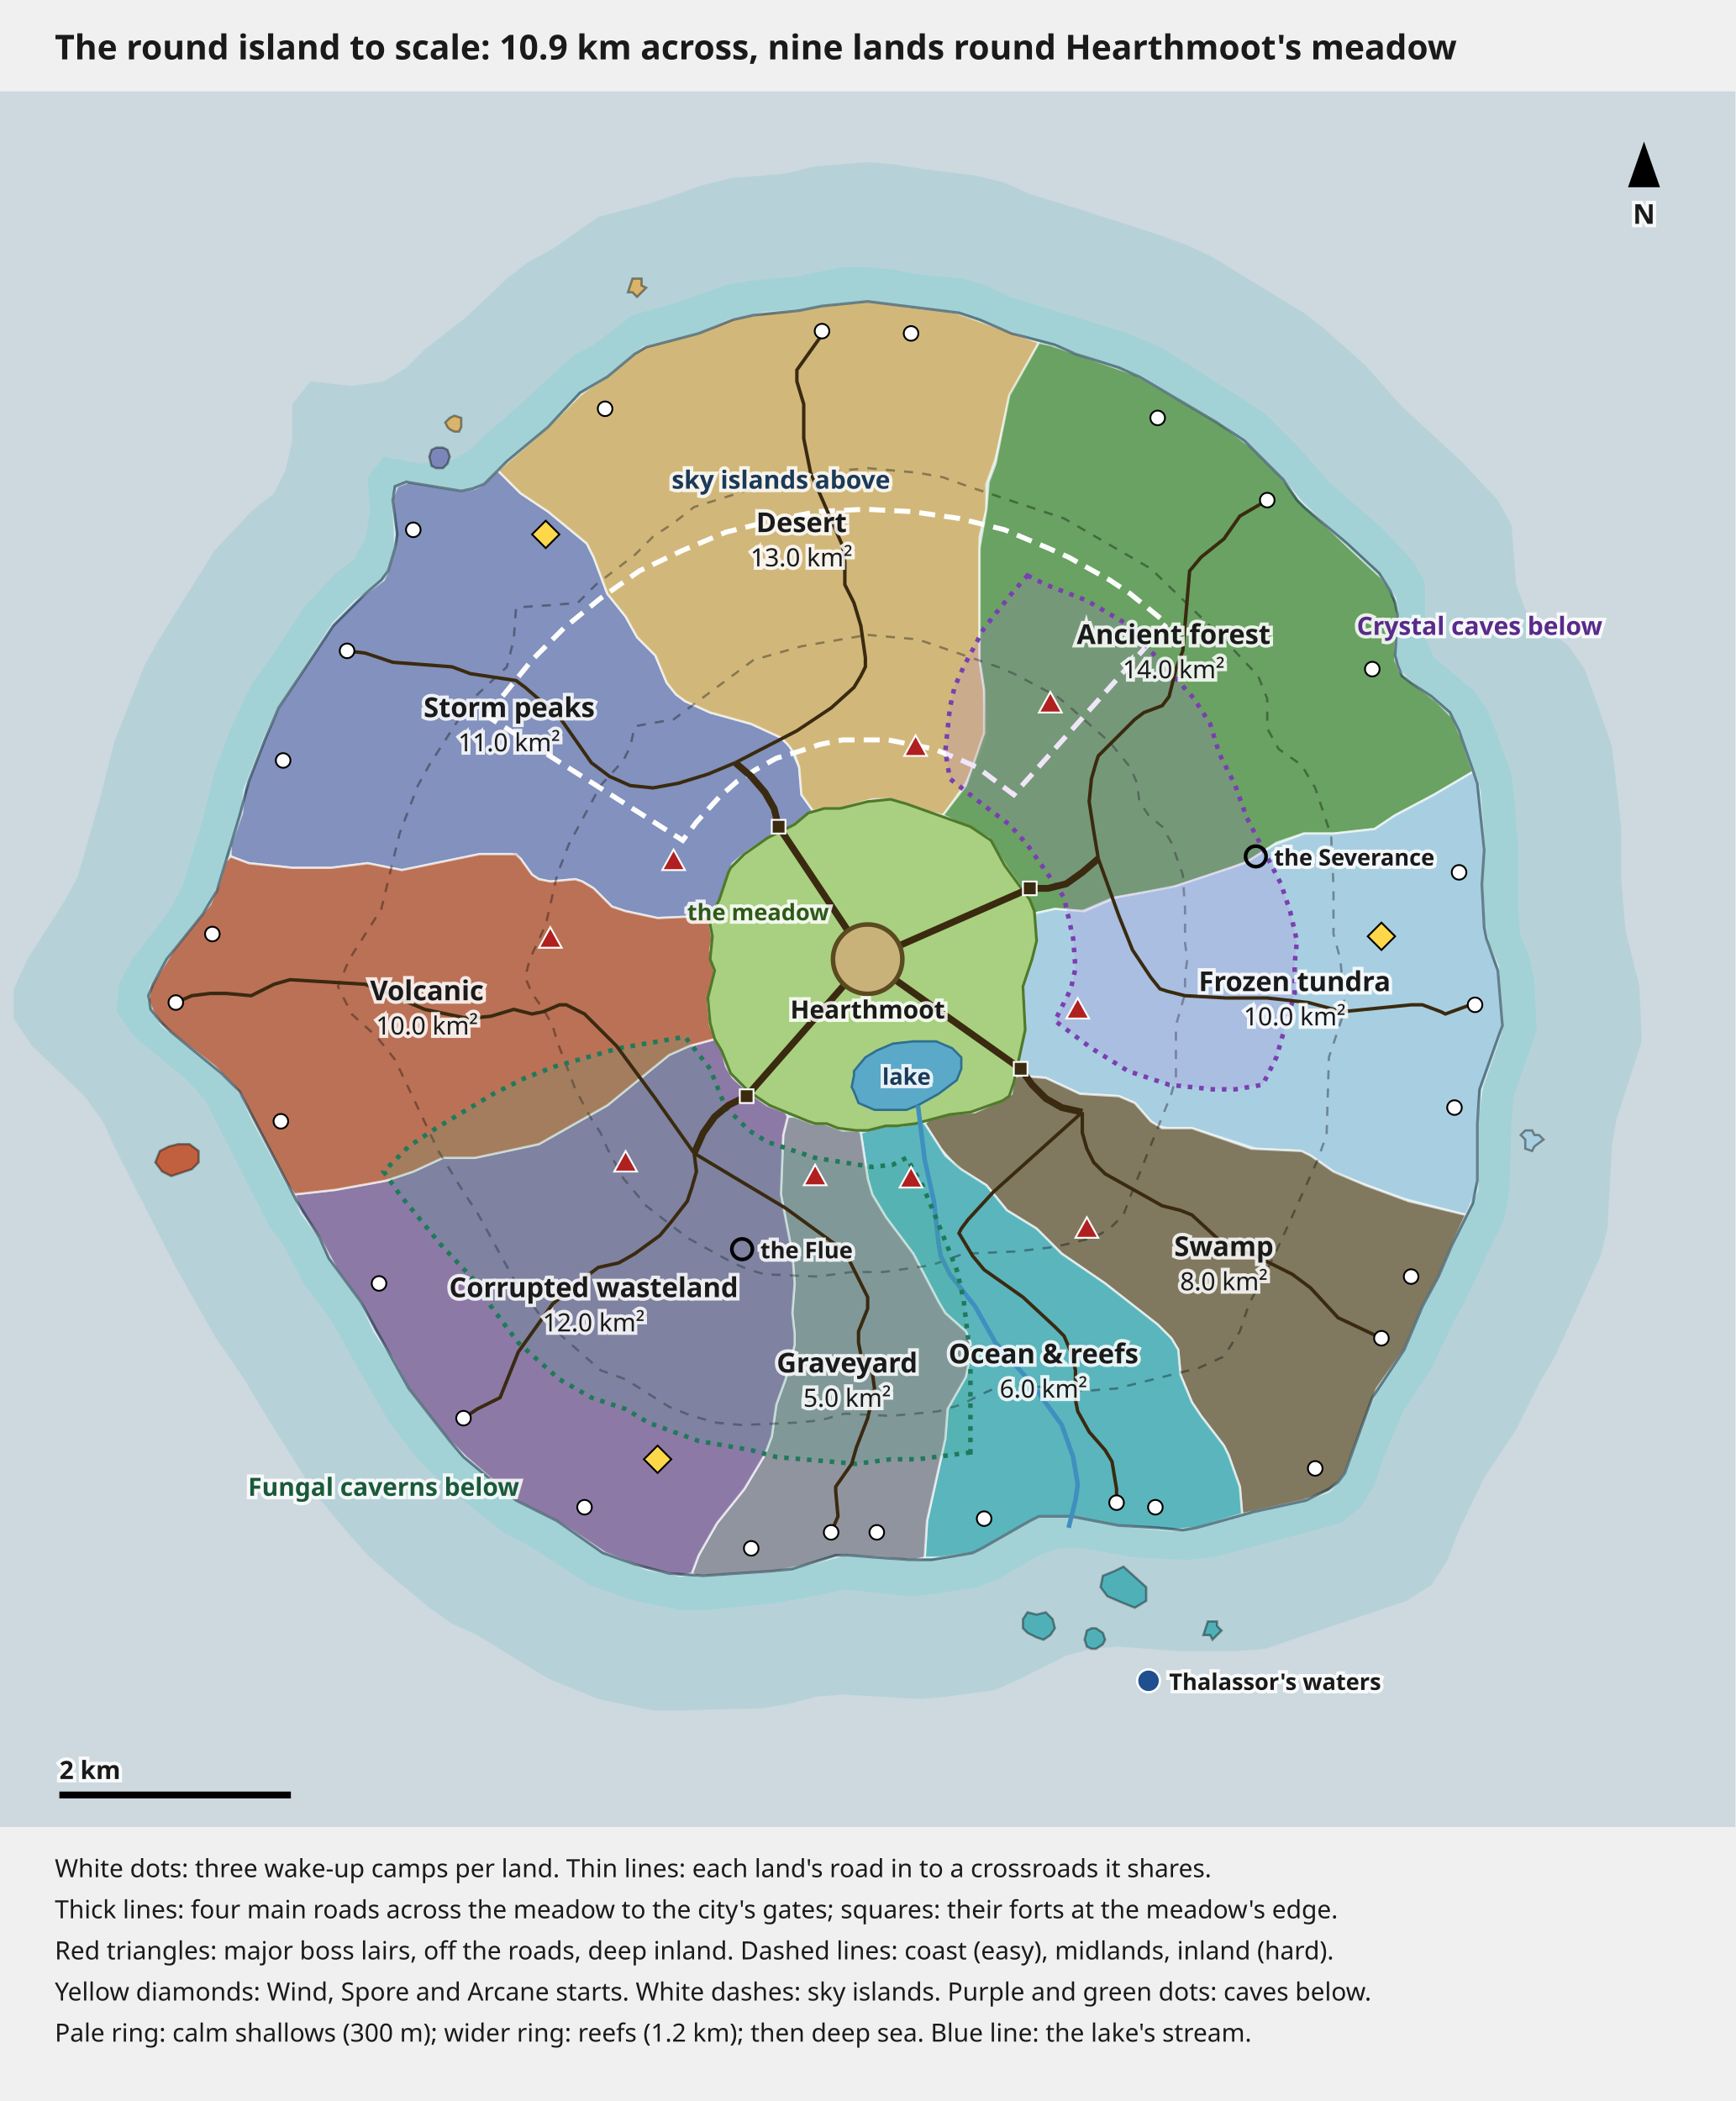
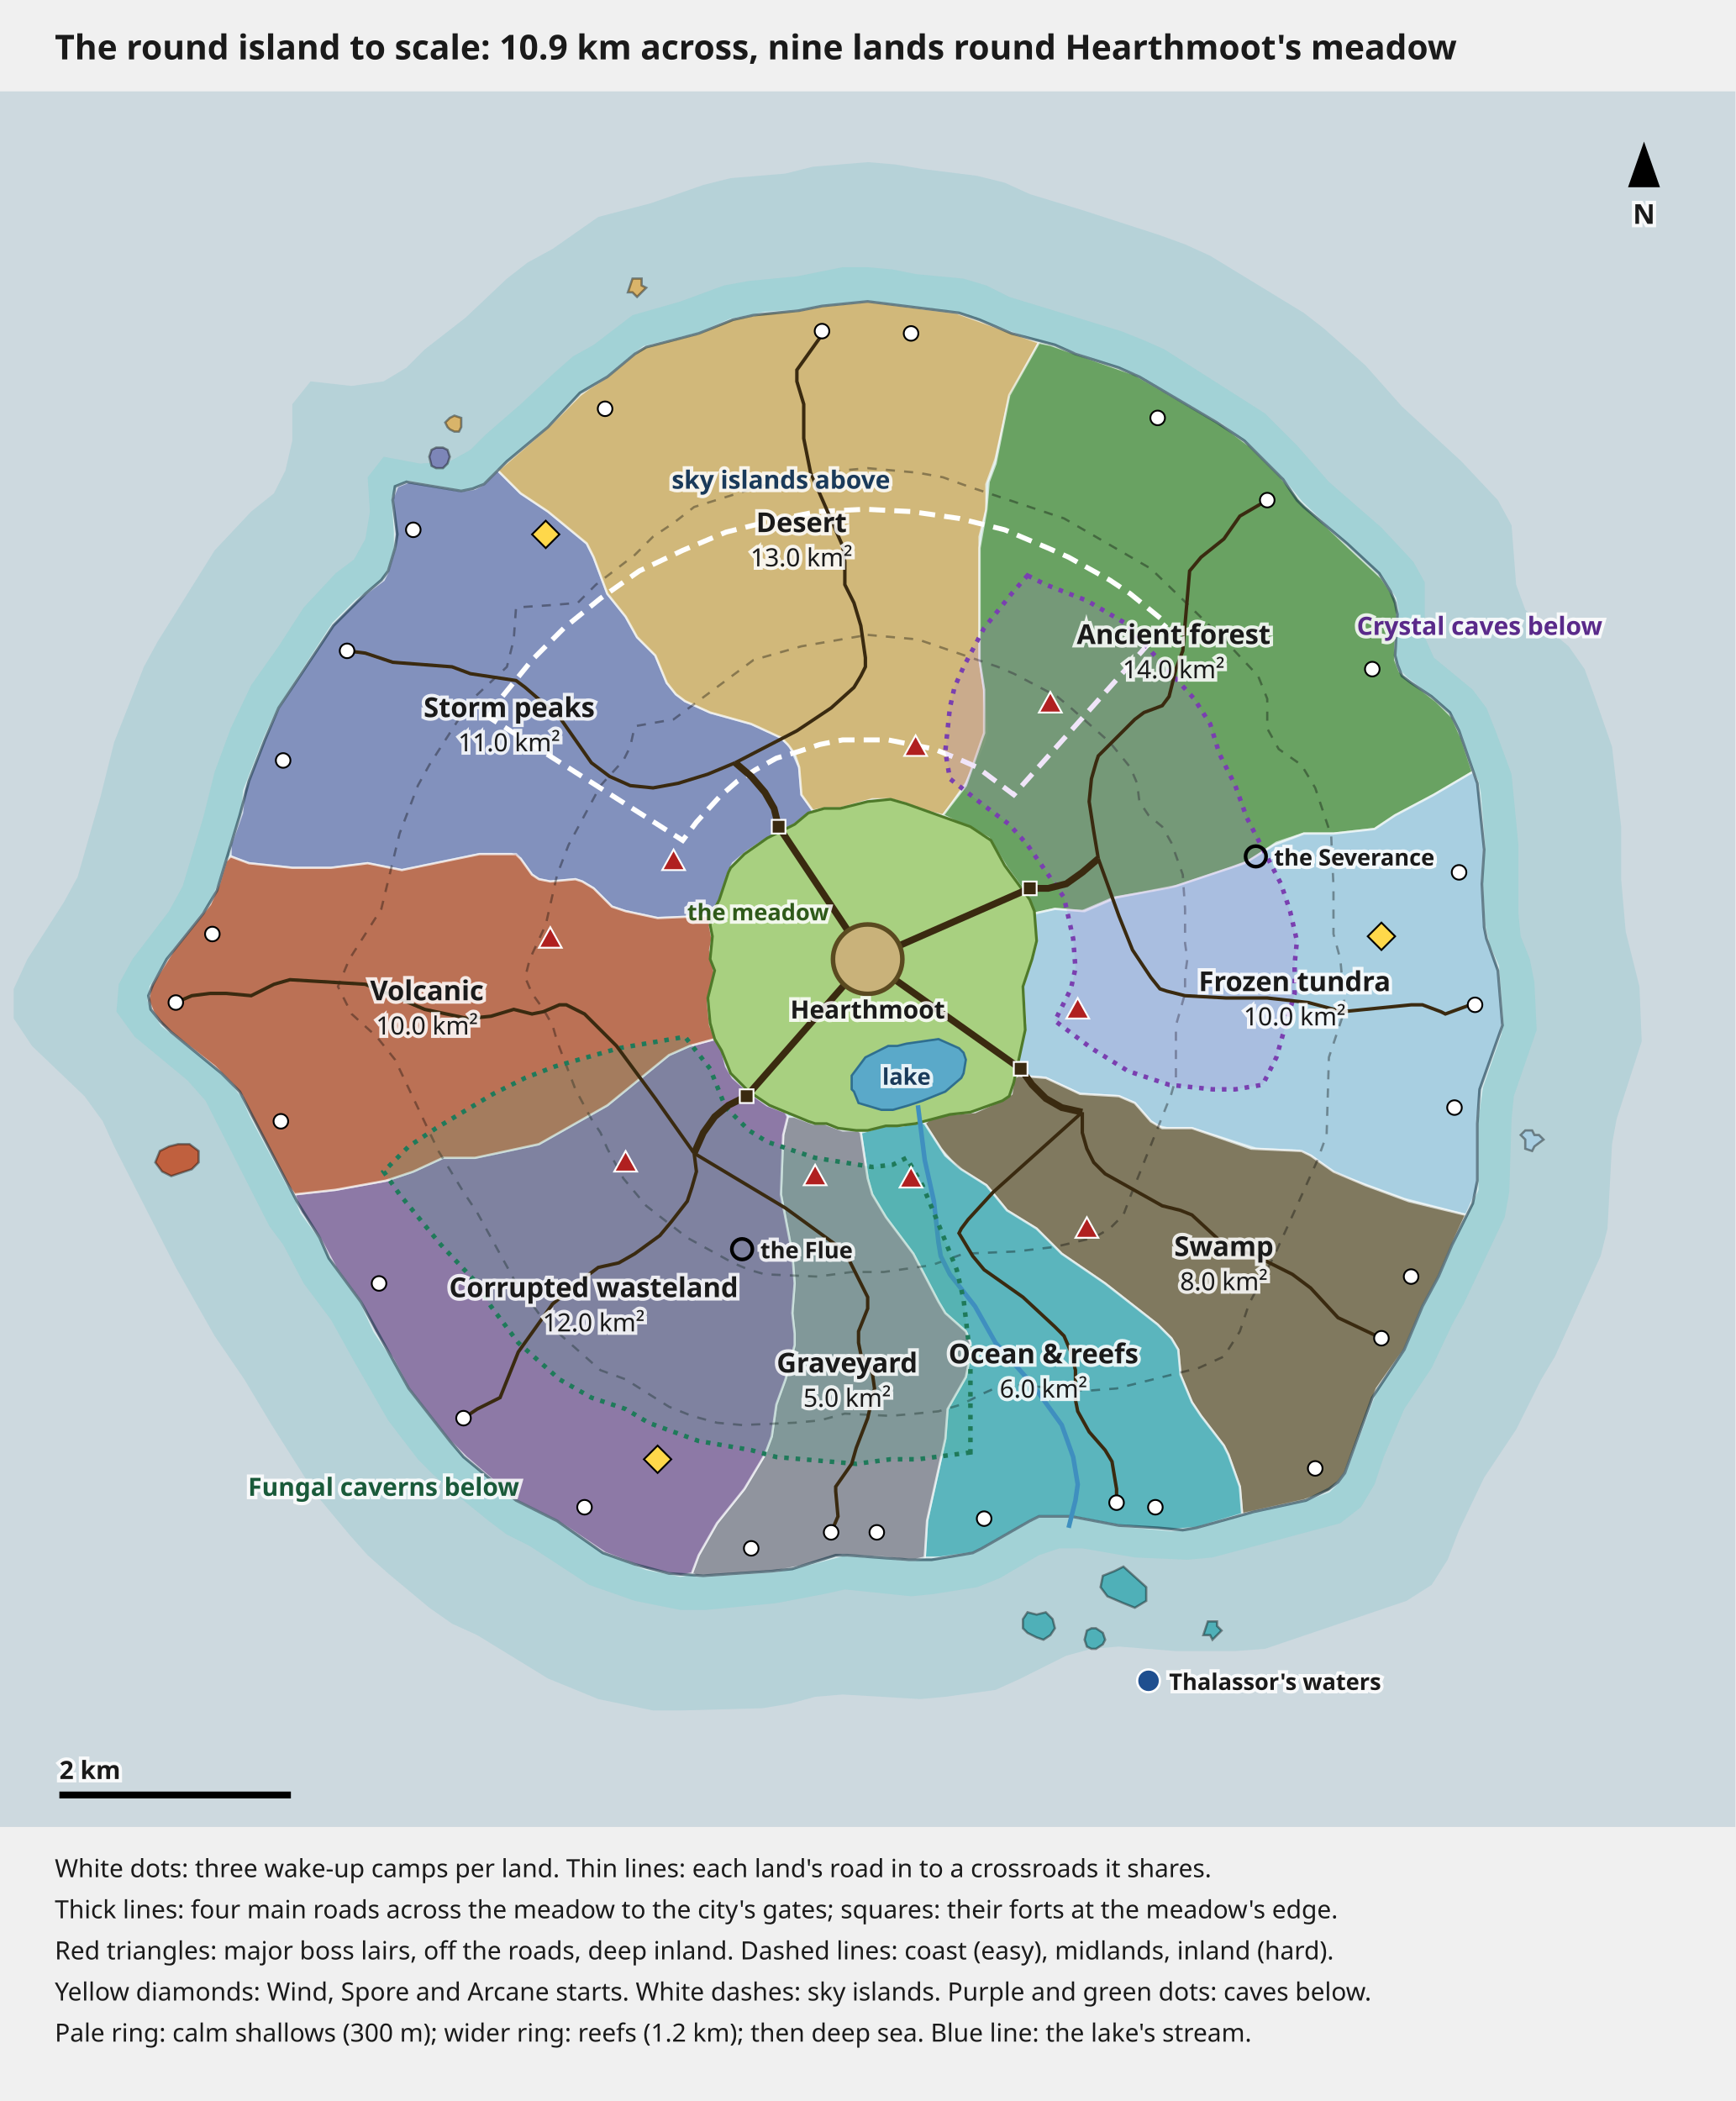
<svg xmlns="http://www.w3.org/2000/svg" viewBox="0 0 760 920" role="img" aria-label="The round island to scale: nine lands round Hearthmoot and its meadow" font-family="sans-serif">
  <rect x="0" y="40" width="760" height="760" fill="#2f6f8f" opacity="0.18" />
  <path d="M380,71L392,72L404,74L428,77L440,80L451,85L474,92L508,103L519,107L530,112L571,137L580,144L598,160L614,178L640,202L656,219L662,230L664,256L668,267L687,283L694,293L698,304L706,327L710,362L710,385L712,408L715,420L718,432L719,456L708,490L706,501L704,538L701,550L681,594L675,604L664,626L650,647L639,670L634,683L627,694L616,701L554,722L541,723L515,723L490,721L478,722L467,725L447,735L436,740L414,743L403,744L369,742L357,743L346,746L334,748L298,749L286,749L262,744L240,735L209,716L198,711L188,704L170,689L161,681L153,672L138,654L119,624L107,604L94,585L77,555L50,502L45,491L37,480L14,458L6,446L6,433L12,420L28,395L34,384L44,349L50,325L63,292L69,281L94,241L110,224L120,216L125,206L128,193L128,177L136,167L154,169L168,167L178,161L186,153L204,139L222,122L231,115L242,109L262,95L285,89L308,81L320,78L344,76L356,73L368,72L380,71Z" fill="#4fb0b8" opacity="0.18" />
  <path d="M380,117L391,118L401,120L422,122L432,125L442,130L491,145L501,149L510,153L554,181L568,195L582,211L605,231L619,246L624,255L624,279L628,288L645,302L651,310L655,320L662,339L665,370L665,400L666,410L670,420L672,430L673,451L663,480L662,490L661,522L659,533L650,552L641,571L636,580L627,599L615,617L606,638L602,650L596,660L587,667L531,682L520,683L497,682L474,678L464,678L455,681L438,691L428,695L409,698L399,699L370,696L361,698L340,702L309,705L298,705L288,703L278,701L258,694L232,677L222,672L214,666L198,653L190,646L183,639L170,622L155,596L145,578L133,562L124,545L118,537L90,482L82,473L59,454L51,443L52,431L58,420L74,399L80,388L89,358L94,338L101,319L110,300L122,283L133,266L147,251L155,245L160,236L162,224L161,209L168,200L184,203L197,202L206,197L213,190L228,177L243,163L251,156L260,151L277,138L298,132L317,125L328,123L349,121L359,119L369,117L380,117Z" fill="#7fd0d0" opacity="0.35" />
  <path d="M492,686L502,695L502,701L497,704L492,702L485,699L482,695L483,690L488,688Z" fill="#4fb0b8" stroke="#000000" stroke-opacity="0.4" />
  <path d="M454,707L458,706L461,709L462,713L460,716L457,718L454,717L450,715L448,713L448,709L450,706Z" fill="#4fb0b8" stroke="#000000" stroke-opacity="0.4" />
  <path d="M478,713L480,713L483,715L484,718L483,720L480,722L478,722L476,721L475,718L476,714Z" fill="#4fb0b8" stroke="#000000" stroke-opacity="0.4" />
  <path d="M531,710L533,710L533,712L535,714L531,718L530,716L527,716L529,710Z" fill="#4fb0b8" stroke="#000000" stroke-opacity="0.4" />
  <path d="M191,196L194,196L196,197L197,200L196,203L194,205L191,205L189,204L188,200L189,197Z" fill="#7d86b8" stroke="#000000" stroke-opacity="0.4" />
  <path d="M199,182L202,183L202,185L202,187L201,189L199,189L197,188L196,187L195,185L197,183Z" fill="#d9b46a" stroke="#000000" stroke-opacity="0.4" />
  <path d="M78,501L83,501L87,504L87,509L84,512L78,514L75,515L71,513L68,509L70,504L74,502Z" fill="#c0603e" stroke="#000000" stroke-opacity="0.4" />
  <path d="M671,495L672,497L674,497L676,499L672,502L671,504L668,503L668,499L666,497L668,495Z" fill="#a9cfe3" stroke="#000000" stroke-opacity="0.4" />
  <path d="M279,122L281,122L281,125L283,126L279,130L277,128L275,128L277,122Z" fill="#d9b46a" stroke="#000000" stroke-opacity="0.4" />
  <g>
    <path d="M311,401L288,402L274,399L268,397L260,389L255,386L252,385L241,386L236,385L233,383L228,376L224,374L210,374L176,381L161,378L145,380L128,380L109,378L101,375L101,370L106,356L107,346L116,323L122,310L146,273L156,263L168,254L170,250L173,240L173,233L172,218L174,213L179,211L202,215L208,214L212,212L218,206L228,216L240,224L257,238L260,244L266,260L274,270L279,279L287,287L292,299L296,304L300,307L311,312L329,317L342,323L346,327L350,336L351,348L356,355L348,361L333,369L327,373L321,378L319,382L316,392L312,401Z" fill="#7d86b8" opacity="0.85" stroke="#ffffff" stroke-width="1" stroke-opacity="0.7" />
  </g>
  <g>
    <path d="M356,355L351,348L350,336L348,330L345,326L342,323L329,317L311,312L300,307L296,304L292,299L287,287L279,279L274,270L266,260L260,244L257,238L240,224L228,216L218,206L240,187L254,173L258,170L266,165L278,155L282,152L306,146L320,140L335,137L350,136L360,134L380,132L419,137L455,150L442,174L436,201L432,212L432,223L429,235L429,244L429,275L429,289L431,302L432,320L431,325L423,343L416,353L413,357L404,355L397,352L390,350L382,350L375,352L368,354L361,354L356,355Z" fill="#d9b46a" opacity="0.85" stroke="#ffffff" stroke-width="1" stroke-opacity="0.7" />
  </g>
  <g>
    <path d="M413,357L416,353L423,344L431,321L431,302L429,289L429,240L432,223L433,211L436,203L442,173L455,150L460,151L497,164L535,186L547,195L561,209L570,220L591,240L605,253L611,262L612,267L611,284L611,289L613,294L616,297L629,307L636,314L640,323L645,338L628,348L611,357L602,363L584,365L571,365L559,369L547,377L539,380L512,389L488,393L474,399L462,398L453,400L449,391L441,380L433,367L424,362L419,360L415,358Z" fill="#5f9a4e" opacity="0.85" stroke="#ffffff" stroke-width="1" stroke-opacity="0.7" />
  </g>
  <g>
    <path d="M453,400L462,398L475,399L489,393L515,388L545,378L558,370L571,365L584,365L602,363L611,357L628,348L645,338L647,342L648,347L650,371L649,386L650,405L652,414L656,423L658,448L657,453L649,476L647,490L647,516L647,521L643,530L642,532L615,525L585,514L574,506L569,504L550,503L522,494L511,494L507,493L504,491L497,483L490,480L473,479L458,472L446,471L445,467L449,448L448,432L452,420L454,412L453,402Z" fill="#a9cfe3" opacity="0.85" stroke="#ffffff" stroke-width="1" stroke-opacity="0.7" />
  </g>
  <g>
    <path d="M446,471L458,472L473,479L490,480L497,483L504,491L509,494L522,494L548,503L570,504L574,506L584,513L598,519L617,526L642,532L636,545L630,559L623,572L615,591L603,608L601,613L589,645L586,649L582,653L571,657L544,663L543,651L538,637L536,633L526,620L522,614L517,602L516,591L513,586L507,580L484,562L465,549L454,538L441,530L432,519L419,511L412,503L405,492L407,490L414,488L427,487L438,482L443,479L444,472Z" fill="#7a6a4a" opacity="0.85" stroke="#ffffff" stroke-width="1" stroke-opacity="0.7" />
  </g>
  <g>
    <path d="M405,492L414,506L421,512L432,519L441,530L454,538L465,549L484,562L507,580L513,586L516,591L517,602L522,614L526,620L536,633L538,637L543,651L544,663L524,669L513,670L490,668L469,664L459,664L455,664L451,666L430,678L426,680L412,682L405,682L406,666L414,630L415,617L423,603L425,593L425,588L423,583L414,575L411,570L400,549L388,533L382,523L380,516L377,496L387,493L395,493L403,491Z" fill="#4fb0b8" opacity="0.85" stroke="#ffffff" stroke-width="1" stroke-opacity="0.7" />
  </g>
  <g>
    <path d="M377,496L380,516L382,523L388,533L400,549L411,570L414,575L423,583L425,588L425,593L423,603L415,617L414,630L406,666L405,682L401,683L396,683L387,682L369,681L350,686L340,688L310,690L305,690L303,689L306,681L314,667L326,652L335,637L338,629L340,615L344,604L348,589L348,584L347,575L348,562L347,549L342,523L343,497L345,489L348,489L356,492L361,492L369,495L376,495Z" fill="#8d8a94" opacity="0.85" stroke="#ffffff" stroke-width="1" stroke-opacity="0.7" />
  </g>
  <g>
    <path d="M345,489L343,497L342,523L347,549L348,562L347,575L348,584L348,589L344,604L340,615L338,629L335,637L326,652L314,667L306,681L303,689L298,690L283,687L265,680L244,666L226,657L204,638L197,631L179,608L172,595L164,583L158,570L147,555L140,542L132,531L130,526L129,523L147,521L169,517L181,513L194,507L208,507L236,501L266,484L293,462L302,458L313,455L316,459L318,467L321,472L329,479L336,484L344,487Z" fill="#8a6a9e" opacity="0.85" stroke="#ffffff" stroke-width="1" stroke-opacity="0.7" />
  </g>
  <g>
    <path d="M313,455L302,458L293,462L266,484L236,501L208,507L194,507L181,513L169,517L147,521L129,523L126,519L110,489L106,480L102,475L94,467L76,453L71,449L67,443L65,438L66,432L76,416L92,396L96,387L99,377L101,375L109,378L128,380L145,380L161,378L176,381L210,374L223,374L226,374L228,376L233,383L236,385L241,386L252,385L255,386L260,389L268,397L274,399L288,402L311,401L311,406L312,411L311,416L313,426L310,439L311,449L313,454Z" fill="#c0603e" opacity="0.85" stroke="#ffffff" stroke-width="1" stroke-opacity="0.7" />
  </g>
  <path d="M380,132L420,137L429,140L443,146L462,151L471,155L490,161L499,165L533,185L545,193L562,210L568,219L571,222L590,238L604,251L609,259L611,264L612,269L611,287L612,291L614,296L618,299L627,305L635,312L639,320L647,343L650,372L649,387L650,406L651,411L656,425L658,449L648,477L647,492L647,517L645,527L636,545L630,559L623,572L615,591L601,612L589,645L586,649L582,652L572,657L549,662L524,669L518,670L507,669L490,668L469,664L459,664L455,664L451,666L430,678L426,680L408,683L398,683L371,681L366,681L347,687L338,688L308,690L293,689L278,685L264,680L244,666L226,657L203,638L197,631L179,608L158,570L144,551L140,542L130,526L105,478L97,470L75,452L70,447L66,442L65,436L67,431L73,420L89,400L95,390L105,357L109,342L116,324L122,310L146,274L160,260L167,254L170,250L173,240L174,234L172,219L173,213L178,211L202,215L207,214L212,212L222,202L240,187L254,172L266,165L278,155L283,152L306,146L321,140L330,138L350,136L360,134L370,133L380,132Z" fill="none" stroke="#1a3a4a" stroke-width="1.2" stroke-opacity="0.6" />
  <path d="M380,278L402,280L437,292L444,295L463,305L469,310L486,325L495,336L498,343L499,351L503,357L509,362L513,369L518,383L519,398L519,413L520,420L519,427L519,435L515,449L515,472L513,479L495,524L492,532L486,538L479,542L462,546L445,548L422,549L408,554L401,555L387,557L373,557L358,559L335,558L328,556L321,553L301,542L283,528L273,516L266,503L263,496L259,490L252,477L244,456L242,449L238,442L233,435L230,428L232,420L239,405L244,383L249,370L263,344L273,333L276,327L278,318L295,315L330,289L351,283L380,278Z" fill="none" stroke="#000000" stroke-opacity="0.35" stroke-dasharray="4 4" />
  <path d="M380,205L402,207L413,209L424,213L466,227L504,249L536,280L551,296L555,306L555,319L560,328L570,335L576,345L583,366L584,388L584,409L587,420L589,442L582,463L581,497L577,508L568,528L558,550L547,571L543,583L536,594L525,599L489,608L476,609L440,606L431,610L421,615L411,618L401,619L390,620L370,619L359,622L348,623L325,624L314,623L303,620L293,616L274,604L263,600L246,585L238,578L225,560L209,531L203,522L192,504L173,464L165,454L154,444L148,432L153,420L167,398L175,365L183,344L188,335L206,307L222,292L225,280L226,266L241,265L253,264L261,256L278,243L286,235L295,229L304,222L336,212L369,206L380,205Z" fill="none" stroke="#000000" stroke-opacity="0.35" stroke-dasharray="4 4" />
  <g>
    <path d="M380,351L390,350L397,352L425,362L434,368L440,379L451,394L453,399L454,412L452,420L448,432L449,451L444,474L442,480L439,482L425,487L416,488L401,492L393,493L388,493L380,495L375,495L367,494L362,492L357,492L354,491L337,484L328,478L320,470L316,460L313,455L311,448L310,437L313,425L311,420L312,410L311,405L313,398L315,394L319,382L320,380L326,374L336,367L348,361L354,356L361,354L368,354L380,351Z" fill="#a8d080" stroke="#4f7a2a" stroke-width="1.2" />
-     <path d="M374,478L376,483L383,486L397,486L402,484L411,479L419,473L421,468L421,463L417,459L410,456L400,456L391,457L384,460L379,463L374,469L374,471L373,476Z" fill="#5aa9c9" stroke="#2f6f8f" />
+     <path d="M374,478L376,483L386,486L391,486L398,484L401,483L404,482L414,478L421,472L422,470L423,464L422,461L420,459L411,455L404,456L397,457L393,458L389,458L379,463L373,471L373,477Z" fill="#5aa9c9" stroke="#2f6f8f" />
  </g>
  <path d="M402,484L405,508L409,526L411,544L412,550L416,558L427,572L436,588L452,606L465,624L470,638L472,650L471,657L468,669" fill="none" stroke="#3f8fbf" stroke-width="2" />
  <g>
    <path d="M214,314L220,305L233,289L247,275L263,262L280,250L299,241L318,233L338,228L358,224L379,223L399,224L420,227L440,232L459,240L468,244L486,254L495,260L511,273L444,348L436,342L428,336L419,332L409,328L399,326L389,324L379,324L369,324L359,326L350,329L340,332L331,337L323,342L315,349L305,360L299,368Z" fill="none" stroke="#ffffff" stroke-width="2.2" stroke-dasharray="7 4" />
  </g>
  <g>
    <path d="M450,252L458,256L476,263L493,273L523,306L530,317L534,330L541,344L546,358L561,387L565,399L568,412L567,422L567,435L559,463L556,469L553,475L541,477L531,477L512,475L503,472L494,469L486,464L478,459L462,447L469,433L471,424L470,411L466,393L450,370L442,361L430,352L416,341L414,329L416,310L418,301L422,292L431,275L443,260Z" fill="#b06fe0" fill-opacity="0.18" stroke="#7a3fb0" stroke-width="2" stroke-dasharray="2 3" />
  </g>
  <g>
    <path d="M425,636L402,639L390,639L375,641L340,638L329,635L306,631L295,627L284,623L274,617L259,612L245,604L227,588L215,572L209,562L193,545L175,523L168,513L179,502L191,494L216,479L230,472L243,467L257,463L271,459L300,454L311,468L317,483L319,486L328,495L336,500L357,507L382,511L391,510L397,507L404,519L409,531L419,556L422,569L425,595L425,622Z" fill="#3fb08a" fill-opacity="0.18" stroke="#1f7a5a" stroke-width="2" stroke-dasharray="2 3" />
  </g>
  <path d="M152,285L160,286L172,290L198,292L206,295L226,298L230,301L245,314L259,334L267,340L276,344L286,345L297,343L310,339L322,334" fill="none" stroke="#3a2a10" stroke-width="1.5" />
  <path d="M360,145L359,148L349,162L349,167L352,177L352,192L355,207L369,239L370,246L370,256L374,264L377,274L379,288L379,292L377,296L374,301L364,310L349,320L322,334" fill="none" stroke="#3a2a10" stroke-width="1.5" />
  <path d="M555,219L543,226L536,236L526,244L521,250L518,285L515,293L512,305L509,309L501,312L497,315L481,331L480,334L478,341L477,351L479,364L481,376" fill="none" stroke="#3a2a10" stroke-width="1.5" />
  <path d="M646,440L644,440L633,444L631,443L623,440L618,440L608,441L598,442L588,443L573,439L555,437L537,437L519,436L511,434L508,433L504,428L496,416L490,401L481,376" fill="none" stroke="#3a2a10" stroke-width="1.5" />
  <path d="M605,586L586,577L574,564L566,558L552,551L535,544L522,532L517,530L509,528L484,514L479,509L476,503L474,496L474,487" fill="none" stroke="#3a2a10" stroke-width="1.5" />
  <path d="M489,658L489,652L487,640L484,635L477,627L472,618L471,613L471,600L469,592L466,585L462,581L448,568L431,556L426,550L420,540L421,538L424,534L435,522L474,487" fill="none" stroke="#3a2a10" stroke-width="1.5" />
  <path d="M364,671L367,664L366,653L366,651L373,641L375,634L380,621L383,608L382,601L377,593L376,588L376,583L380,573L380,568L371,550L366,545L344,529L304,505" fill="none" stroke="#3a2a10" stroke-width="1.5" />
  <path d="M203,621L209,617L217,613L219,612L223,602L227,592L242,571L258,558L262,555L271,553L278,549L289,541L294,535L301,526L303,520L305,513L304,505" fill="none" stroke="#3a2a10" stroke-width="1.5" />
  <path d="M77,439L84,436L92,435L99,435L110,436L120,431L127,429L160,431L186,442L205,446L215,445L225,442L233,444L238,443L245,440L248,440L256,444L270,458L287,481L304,505" fill="none" stroke="#3a2a10" stroke-width="1.5" />
  <path d="M322,334L329,340L335,347L339,354L341,362L371,407" fill="none" stroke="#3a2a10" stroke-width="3" />
  <path d="M481,376L474,382L467,387L459,389L451,389L394,414" fill="none" stroke="#3a2a10" stroke-width="3" />
  <path d="M474,487L465,485L458,481L452,475L447,468L392,429" fill="none" stroke="#3a2a10" stroke-width="3" />
  <path d="M304,505L308,496L313,489L319,484L327,480L370,431" fill="none" stroke="#3a2a10" stroke-width="3" />
  <g>
    <circle cx="380" cy="420" r="15.2" fill="#c9b27a" stroke="#5a4a20" stroke-width="2" />
  </g>
  <circle cx="124" cy="333" r="3.2" fill="#ffffff" stroke="#000000" stroke-width="0.8" />
  <circle cx="152" cy="285" r="3.2" fill="#ffffff" stroke="#000000" stroke-width="0.8" />
  <circle cx="181" cy="232" r="3.2" fill="#ffffff" stroke="#000000" stroke-width="0.8" />
  <path d="M295,372L300,381L290,381Z" fill="#b02020" stroke="#ffffff" stroke-width="0.8" />
  <circle cx="265" cy="179" r="3.2" fill="#ffffff" stroke="#000000" stroke-width="0.8" />
  <circle cx="360" cy="145" r="3.2" fill="#ffffff" stroke="#000000" stroke-width="0.8" />
  <circle cx="399" cy="146" r="3.2" fill="#ffffff" stroke="#000000" stroke-width="0.8" />
  <path d="M401,322L406,331L396,331Z" fill="#b02020" stroke="#ffffff" stroke-width="0.8" />
  <circle cx="507" cy="183" r="3.2" fill="#ffffff" stroke="#000000" stroke-width="0.8" />
  <circle cx="555" cy="219" r="3.2" fill="#ffffff" stroke="#000000" stroke-width="0.8" />
  <circle cx="601" cy="293" r="3.2" fill="#ffffff" stroke="#000000" stroke-width="0.8" />
  <path d="M460,303L465,312L455,312Z" fill="#b02020" stroke="#ffffff" stroke-width="0.8" />
  <circle cx="639" cy="382" r="3.2" fill="#ffffff" stroke="#000000" stroke-width="0.8" />
  <circle cx="646" cy="440" r="3.2" fill="#ffffff" stroke="#000000" stroke-width="0.8" />
  <circle cx="637" cy="485" r="3.2" fill="#ffffff" stroke="#000000" stroke-width="0.8" />
  <path d="M472,437L477,446L467,446Z" fill="#b02020" stroke="#ffffff" stroke-width="0.8" />
  <circle cx="618" cy="559" r="3.2" fill="#ffffff" stroke="#000000" stroke-width="0.8" />
  <circle cx="605" cy="586" r="3.2" fill="#ffffff" stroke="#000000" stroke-width="0.8" />
  <circle cx="576" cy="643" r="3.2" fill="#ffffff" stroke="#000000" stroke-width="0.8" />
  <path d="M476,533L481,542L471,542Z" fill="#b02020" stroke="#ffffff" stroke-width="0.8" />
  <circle cx="506" cy="660" r="3.2" fill="#ffffff" stroke="#000000" stroke-width="0.8" />
  <circle cx="489" cy="658" r="3.2" fill="#ffffff" stroke="#000000" stroke-width="0.8" />
  <circle cx="431" cy="665" r="3.2" fill="#ffffff" stroke="#000000" stroke-width="0.8" />
  <path d="M399,511L404,520L394,520Z" fill="#b02020" stroke="#ffffff" stroke-width="0.8" />
  <circle cx="384" cy="671" r="3.2" fill="#ffffff" stroke="#000000" stroke-width="0.8" />
  <circle cx="364" cy="671" r="3.2" fill="#ffffff" stroke="#000000" stroke-width="0.8" />
  <circle cx="329" cy="678" r="3.2" fill="#ffffff" stroke="#000000" stroke-width="0.8" />
  <path d="M357,510L362,519L352,519Z" fill="#b02020" stroke="#ffffff" stroke-width="0.8" />
  <circle cx="256" cy="660" r="3.2" fill="#ffffff" stroke="#000000" stroke-width="0.8" />
  <circle cx="203" cy="621" r="3.2" fill="#ffffff" stroke="#000000" stroke-width="0.8" />
  <circle cx="166" cy="562" r="3.2" fill="#ffffff" stroke="#000000" stroke-width="0.8" />
  <path d="M274,504L279,513L269,513Z" fill="#b02020" stroke="#ffffff" stroke-width="0.8" />
  <circle cx="123" cy="491" r="3.2" fill="#ffffff" stroke="#000000" stroke-width="0.8" />
  <circle cx="77" cy="439" r="3.2" fill="#ffffff" stroke="#000000" stroke-width="0.8" />
  <circle cx="93" cy="409" r="3.2" fill="#ffffff" stroke="#000000" stroke-width="0.8" />
  <path d="M241,406L246,415L236,415Z" fill="#b02020" stroke="#ffffff" stroke-width="0.8" />
  <rect x="338" y="359" width="6" height="6" fill="#3a2a10" stroke="#ffffff" stroke-width="0.8" />
  <rect x="448" y="386" width="6" height="6" fill="#3a2a10" stroke="#ffffff" stroke-width="0.8" />
  <rect x="444" y="465" width="6" height="6" fill="#3a2a10" stroke="#ffffff" stroke-width="0.8" />
  <rect x="324" y="477" width="6" height="6" fill="#3a2a10" stroke="#ffffff" stroke-width="0.8" />
  <circle cx="550" cy="375" r="4.5" fill="none" stroke="#000000" stroke-width="1.6" />
  <circle cx="325" cy="547" r="4.5" fill="none" stroke="#000000" stroke-width="1.6" />
  <path d="M239,228L245,234L239,240L233,234Z" fill="#ffd84a" stroke="#000000" stroke-width="0.8" />
  <path d="M288,633L294,639L288,645L282,639Z" fill="#ffd84a" stroke="#000000" stroke-width="0.8" />
  <path d="M605,404L611,410L605,416L599,410Z" fill="#ffd84a" stroke="#000000" stroke-width="0.8" />
  <circle cx="503" cy="736" r="5" fill="#1f4f8f" stroke="#ffffff" />
  <line x1="26" y1="786" x2="127.4" y2="786" stroke="#000000" stroke-width="3" />
  <path d="M720,62L727,82L713,82Z" fill="#000000" />
  <text x="24" y="26" font-size="15" font-weight="600" text-anchor="start" fill="#1a1a1a">The round island to scale: 10.9 km across, nine lands round Hearthmoot's meadow</text>
  <text x="223" y="314" font-size="12" font-weight="700" text-anchor="middle" fill="#1a1a1a" stroke="#ffffff" stroke-width="3" stroke-opacity="0.85" paint-order="stroke">Storm peaks</text>
  <text x="223" y="329" font-size="11" font-weight="400" text-anchor="middle" fill="#1a1a1a" stroke="#ffffff" stroke-width="3" stroke-opacity="0.85" paint-order="stroke">11.0 km²</text>
  <text x="351" y="233" font-size="12" font-weight="700" text-anchor="middle" fill="#1a1a1a" stroke="#ffffff" stroke-width="3" stroke-opacity="0.85" paint-order="stroke">Desert</text>
  <text x="351" y="248" font-size="11" font-weight="400" text-anchor="middle" fill="#1a1a1a" stroke="#ffffff" stroke-width="3" stroke-opacity="0.85" paint-order="stroke">13.0 km²</text>
  <text x="514" y="282" font-size="12" font-weight="700" text-anchor="middle" fill="#1a1a1a" stroke="#ffffff" stroke-width="3" stroke-opacity="0.85" paint-order="stroke">Ancient forest</text>
  <text x="514" y="297" font-size="11" font-weight="400" text-anchor="middle" fill="#1a1a1a" stroke="#ffffff" stroke-width="3" stroke-opacity="0.85" paint-order="stroke">14.0 km²</text>
  <text x="567" y="434" font-size="12" font-weight="700" text-anchor="middle" fill="#1a1a1a" stroke="#ffffff" stroke-width="3" stroke-opacity="0.85" paint-order="stroke">Frozen tundra</text>
  <text x="567" y="449" font-size="11" font-weight="400" text-anchor="middle" fill="#1a1a1a" stroke="#ffffff" stroke-width="3" stroke-opacity="0.85" paint-order="stroke">10.0 km²</text>
  <text x="536" y="550" font-size="12" font-weight="700" text-anchor="middle" fill="#1a1a1a" stroke="#ffffff" stroke-width="3" stroke-opacity="0.85" paint-order="stroke">Swamp</text>
  <text x="536" y="565" font-size="11" font-weight="400" text-anchor="middle" fill="#1a1a1a" stroke="#ffffff" stroke-width="3" stroke-opacity="0.85" paint-order="stroke">8.0 km²</text>
  <text x="457" y="597" font-size="12" font-weight="700" text-anchor="middle" fill="#1a1a1a" stroke="#ffffff" stroke-width="3" stroke-opacity="0.85" paint-order="stroke">Ocean &amp; reefs</text>
  <text x="457" y="612" font-size="11" font-weight="400" text-anchor="middle" fill="#1a1a1a" stroke="#ffffff" stroke-width="3" stroke-opacity="0.85" paint-order="stroke">6.0 km²</text>
  <text x="371" y="601" font-size="12" font-weight="700" text-anchor="middle" fill="#1a1a1a" stroke="#ffffff" stroke-width="3" stroke-opacity="0.85" paint-order="stroke">Graveyard</text>
  <text x="371" y="616" font-size="11" font-weight="400" text-anchor="middle" fill="#1a1a1a" stroke="#ffffff" stroke-width="3" stroke-opacity="0.85" paint-order="stroke">5.0 km²</text>
  <text x="260" y="568" font-size="12" font-weight="700" text-anchor="middle" fill="#1a1a1a" stroke="#ffffff" stroke-width="3" stroke-opacity="0.85" paint-order="stroke">Corrupted wasteland</text>
  <text x="260" y="583" font-size="11" font-weight="400" text-anchor="middle" fill="#1a1a1a" stroke="#ffffff" stroke-width="3" stroke-opacity="0.85" paint-order="stroke">12.0 km²</text>
  <text x="187" y="438" font-size="12" font-weight="700" text-anchor="middle" fill="#1a1a1a" stroke="#ffffff" stroke-width="3" stroke-opacity="0.85" paint-order="stroke">Volcanic</text>
  <text x="187" y="453" font-size="11" font-weight="400" text-anchor="middle" fill="#1a1a1a" stroke="#ffffff" stroke-width="3" stroke-opacity="0.85" paint-order="stroke">10.0 km²</text>
  <text x="380" y="446" font-size="11" font-weight="700" text-anchor="middle" fill="#1a1a1a" stroke="#ffffff" stroke-width="3" stroke-opacity="0.85" paint-order="stroke">Hearthmoot</text>
  <text x="332" y="403" font-size="10" font-weight="600" text-anchor="middle" fill="#2f5a1a" stroke="#ffffff" stroke-width="3" stroke-opacity="0.85" paint-order="stroke">the meadow</text>
  <text x="397" y="475" font-size="10" font-weight="600" text-anchor="middle" fill="#1a3a5a" stroke="#ffffff" stroke-width="3" stroke-opacity="0.85" paint-order="stroke">lake</text>
  <text x="342" y="214" font-size="11" font-weight="600" text-anchor="middle" fill="#1a3a5a" stroke="#ffffff" stroke-width="3" stroke-opacity="0.85" paint-order="stroke">sky islands above</text>
  <text x="648" y="278" font-size="11" font-weight="700" text-anchor="middle" fill="#5a2a8a" stroke="#ffffff" stroke-width="3" stroke-opacity="0.85" paint-order="stroke">Crystal caves below</text>
  <text x="168" y="655" font-size="11" font-weight="700" text-anchor="middle" fill="#1a5a3a" stroke="#ffffff" stroke-width="3" stroke-opacity="0.85" paint-order="stroke">Fungal caverns below</text>
  <text x="558" y="379" font-size="10" font-weight="600" text-anchor="start" fill="#1a1a1a" stroke="#ffffff" stroke-width="3" stroke-opacity="0.85" paint-order="stroke">the Severance</text>
  <text x="333" y="551" font-size="10" font-weight="600" text-anchor="start" fill="#1a1a1a" stroke="#ffffff" stroke-width="3" stroke-opacity="0.85" paint-order="stroke">the Flue</text>
  <text x="512" y="740" font-size="10" font-weight="600" text-anchor="start" fill="#1a1a1a" stroke="#ffffff" stroke-width="3" stroke-opacity="0.85" paint-order="stroke">Thalassor's waters</text>
  <text x="26" y="779" font-size="11" font-weight="600" text-anchor="start" fill="#1a1a1a" stroke="#ffffff" stroke-width="3" stroke-opacity="0.85" paint-order="stroke">2 km</text>
  <text x="720" y="98" font-size="12" font-weight="700" text-anchor="middle" fill="#1a1a1a" stroke="#ffffff" stroke-width="3" stroke-opacity="0.85" paint-order="stroke">N</text>
  <text x="24" y="822" font-size="11" font-weight="400" text-anchor="start" fill="#1a1a1a">White dots: three wake-up camps per land. Thin lines: each land's road in to a crossroads it shares.</text>
  <text x="24" y="840" font-size="11" font-weight="400" text-anchor="start" fill="#1a1a1a">Thick lines: four main roads across the meadow to the city's gates; squares: their forts at the meadow's edge.</text>
  <text x="24" y="858" font-size="11" font-weight="400" text-anchor="start" fill="#1a1a1a">Red triangles: major boss lairs, off the roads, deep inland. Dashed lines: coast (easy), midlands, inland (hard).</text>
  <text x="24" y="876" font-size="11" font-weight="400" text-anchor="start" fill="#1a1a1a">Yellow diamonds: Wind, Spore and Arcane starts. White dashes: sky islands. Purple and green dots: caves below.</text>
  <text x="24" y="894" font-size="11" font-weight="400" text-anchor="start" fill="#1a1a1a">Pale ring: calm shallows (300 m); wider ring: reefs (1.2 km); then deep sea. Blue line: the lake's stream.</text>
</svg>
